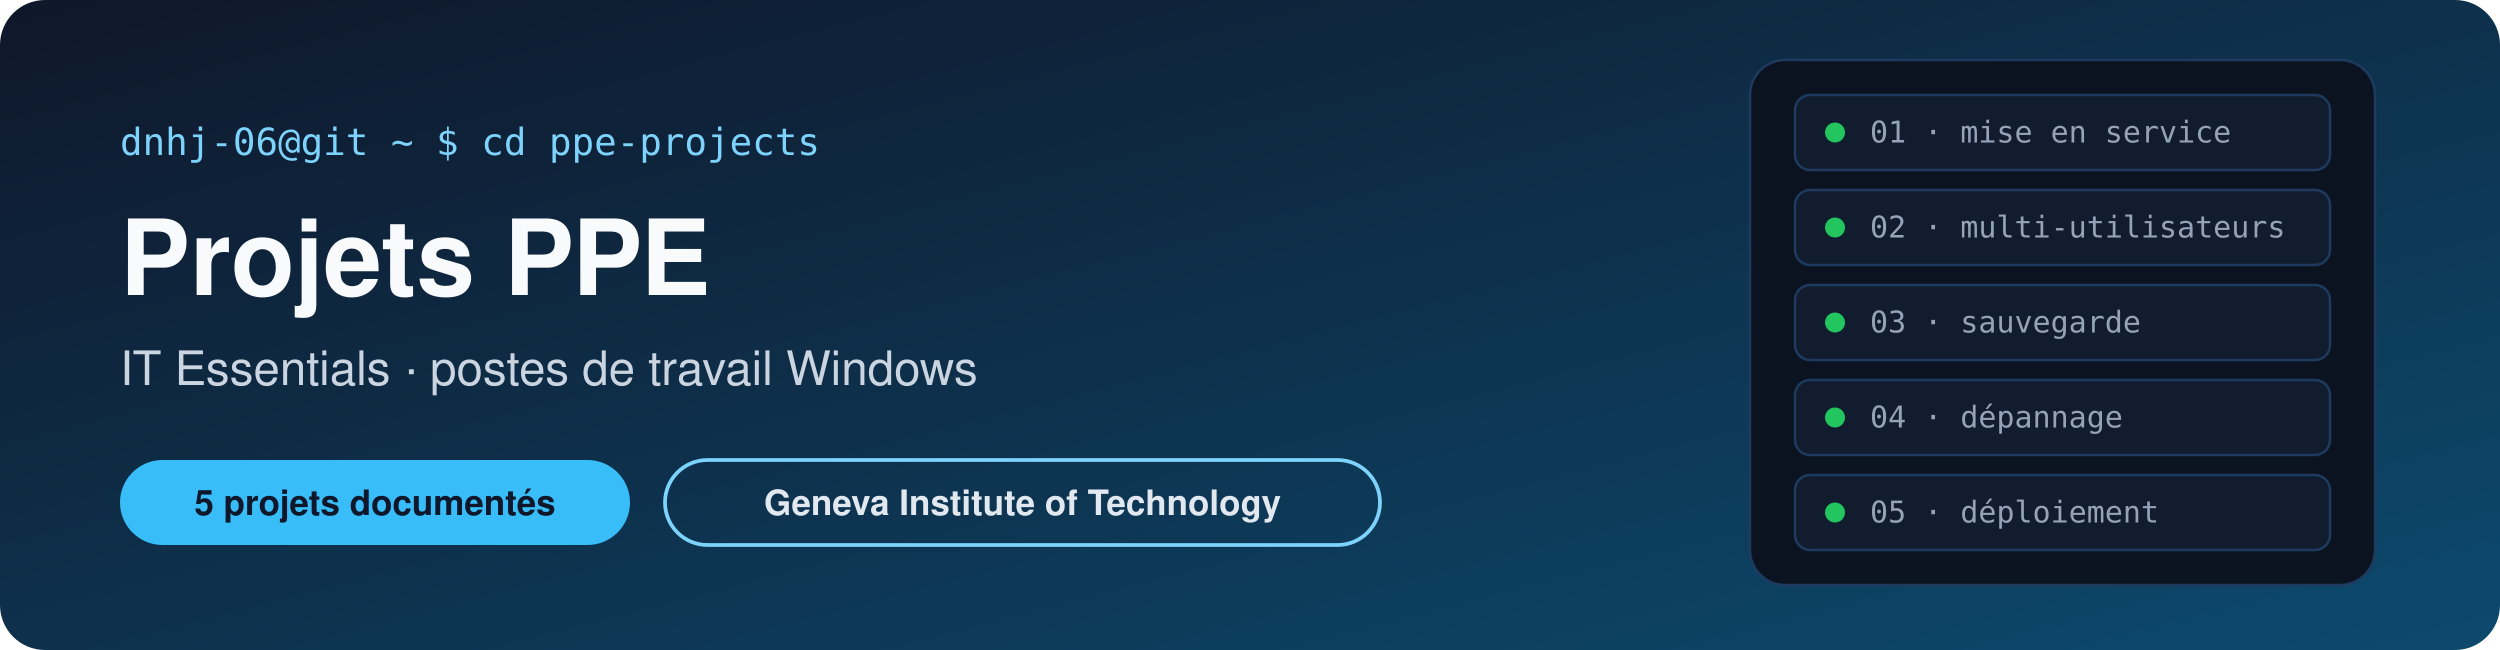
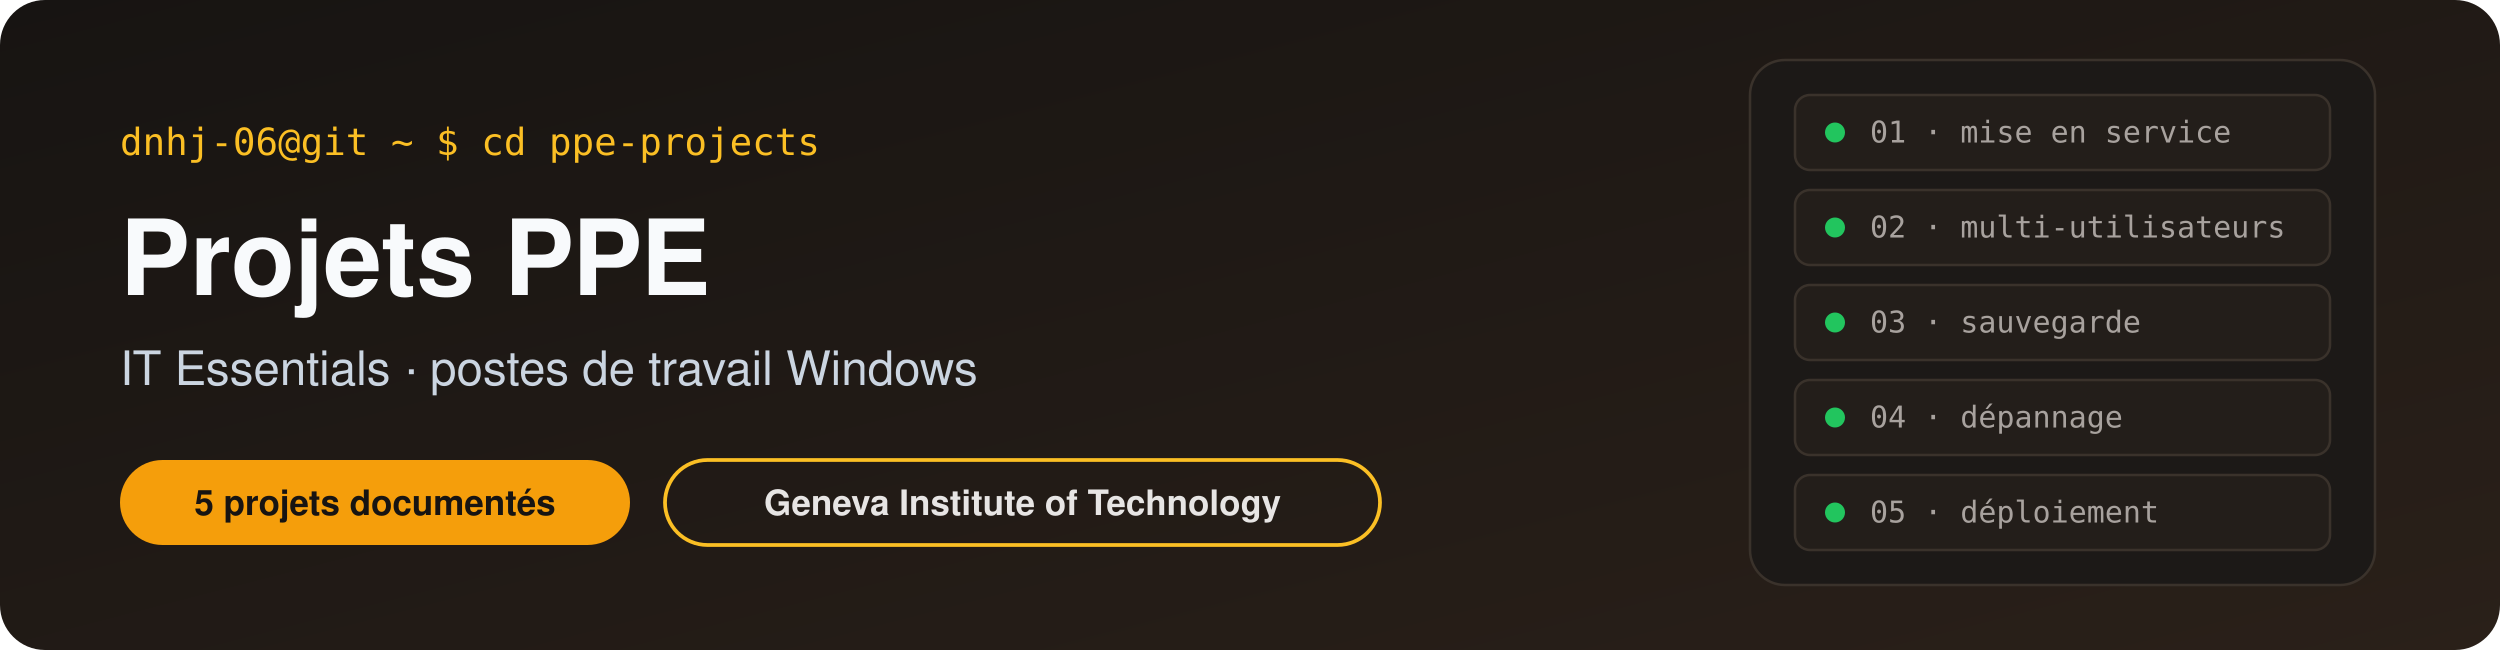
<svg xmlns="http://www.w3.org/2000/svg" viewBox="0 0 1000 260" width="1000" height="260" font-family="Segoe UI, Helvetica, Arial, sans-serif">
  <defs>
    <linearGradient id="bg" x1="0" y1="0" x2="1" y2="1">
-       <stop offset="0" stop-color="#0f172a" />
-       <stop offset="1" stop-color="#0c4a6e" />
+       <stop offset="0" stop-color="#171412" />
+       <stop offset="1" stop-color="#2a2019" />
    </linearGradient>
  </defs>
  <rect width="1000" height="260" rx="18" fill="url(#bg)" />
-   <text x="48" y="62" fill="#7dd3fc" font-size="15" font-family="Consolas, monospace">dnhj-06@git ~ $ cd ppe-projects</text>
+   <text x="48" y="62" fill="#fbbf24" font-size="15" font-family="Consolas, monospace">dnhj-06@git ~ $ cd ppe-projects</text>
  <text x="48" y="118" fill="#f8fafc" font-size="42" font-weight="700">Projets PPE</text>
  <text x="48" y="154" fill="#cbd5e1" font-size="19">IT Essentials · postes de travail Windows</text>
  <g font-size="14" font-weight="600">
-     <rect x="48" y="184" width="204" height="34" rx="17" fill="#38bdf8" />
-     <text x="150.0" y="206" fill="#0f172a" text-anchor="middle">5 projets documentés</text>
-     <rect x="266" y="184" width="286" height="34" rx="17" fill="none" stroke="#7dd3fc" stroke-width="1.5" />
-     <text x="409.0" y="206" fill="#e2e8f0" text-anchor="middle">Geneva Institute of Technology</text>
+     <rect x="48" y="184" width="204" height="34" rx="17" fill="#f59e0b" />
+     <text x="150.0" y="206" fill="#171412" text-anchor="middle">5 projets documentés</text>
+     <rect x="266" y="184" width="286" height="34" rx="17" fill="none" stroke="#fbbf24" stroke-width="1.5" />
+     <text x="409.0" y="206" fill="#e7e5e4" text-anchor="middle">Geneva Institute of Technology</text>
  </g>
  <g transform="translate(700,24)">
-     <rect x="0" y="0" width="250" height="210" rx="14" fill="#0b1220" stroke="#1e3a5f" />
-     <g font-size="12" font-family="Consolas, monospace" fill="#94a3b8">
-       <rect x="18" y="14" width="214" height="30" rx="6" fill="#111c2e" stroke="#1e3a5f" />
+     <rect x="0" y="0" width="250" height="210" rx="14" fill="#1c1917" stroke="#3a322b" />
+     <g font-size="12" font-family="Consolas, monospace" fill="#a8a29e">
+       <rect x="18" y="14" width="214" height="30" rx="6" fill="#231e1a" stroke="#3a322b" />
      <circle cx="34" cy="29" r="4" fill="#22c55e" />
      <text x="48" y="33">01 · mise en service</text>
-       <rect x="18" y="52" width="214" height="30" rx="6" fill="#111c2e" stroke="#1e3a5f" />
+       <rect x="18" y="52" width="214" height="30" rx="6" fill="#231e1a" stroke="#3a322b" />
      <circle cx="34" cy="67" r="4" fill="#22c55e" />
      <text x="48" y="71">02 · multi-utilisateurs</text>
-       <rect x="18" y="90" width="214" height="30" rx="6" fill="#111c2e" stroke="#1e3a5f" />
+       <rect x="18" y="90" width="214" height="30" rx="6" fill="#231e1a" stroke="#3a322b" />
      <circle cx="34" cy="105" r="4" fill="#22c55e" />
      <text x="48" y="109">03 · sauvegarde</text>
-       <rect x="18" y="128" width="214" height="30" rx="6" fill="#111c2e" stroke="#1e3a5f" />
+       <rect x="18" y="128" width="214" height="30" rx="6" fill="#231e1a" stroke="#3a322b" />
      <circle cx="34" cy="143" r="4" fill="#22c55e" />
      <text x="48" y="147">04 · dépannage</text>
-       <rect x="18" y="166" width="214" height="30" rx="6" fill="#111c2e" stroke="#1e3a5f" />
+       <rect x="18" y="166" width="214" height="30" rx="6" fill="#231e1a" stroke="#3a322b" />
      <circle cx="34" cy="181" r="4" fill="#22c55e" />
      <text x="48" y="185">05 · déploiement</text>
    </g>
  </g>
</svg>
